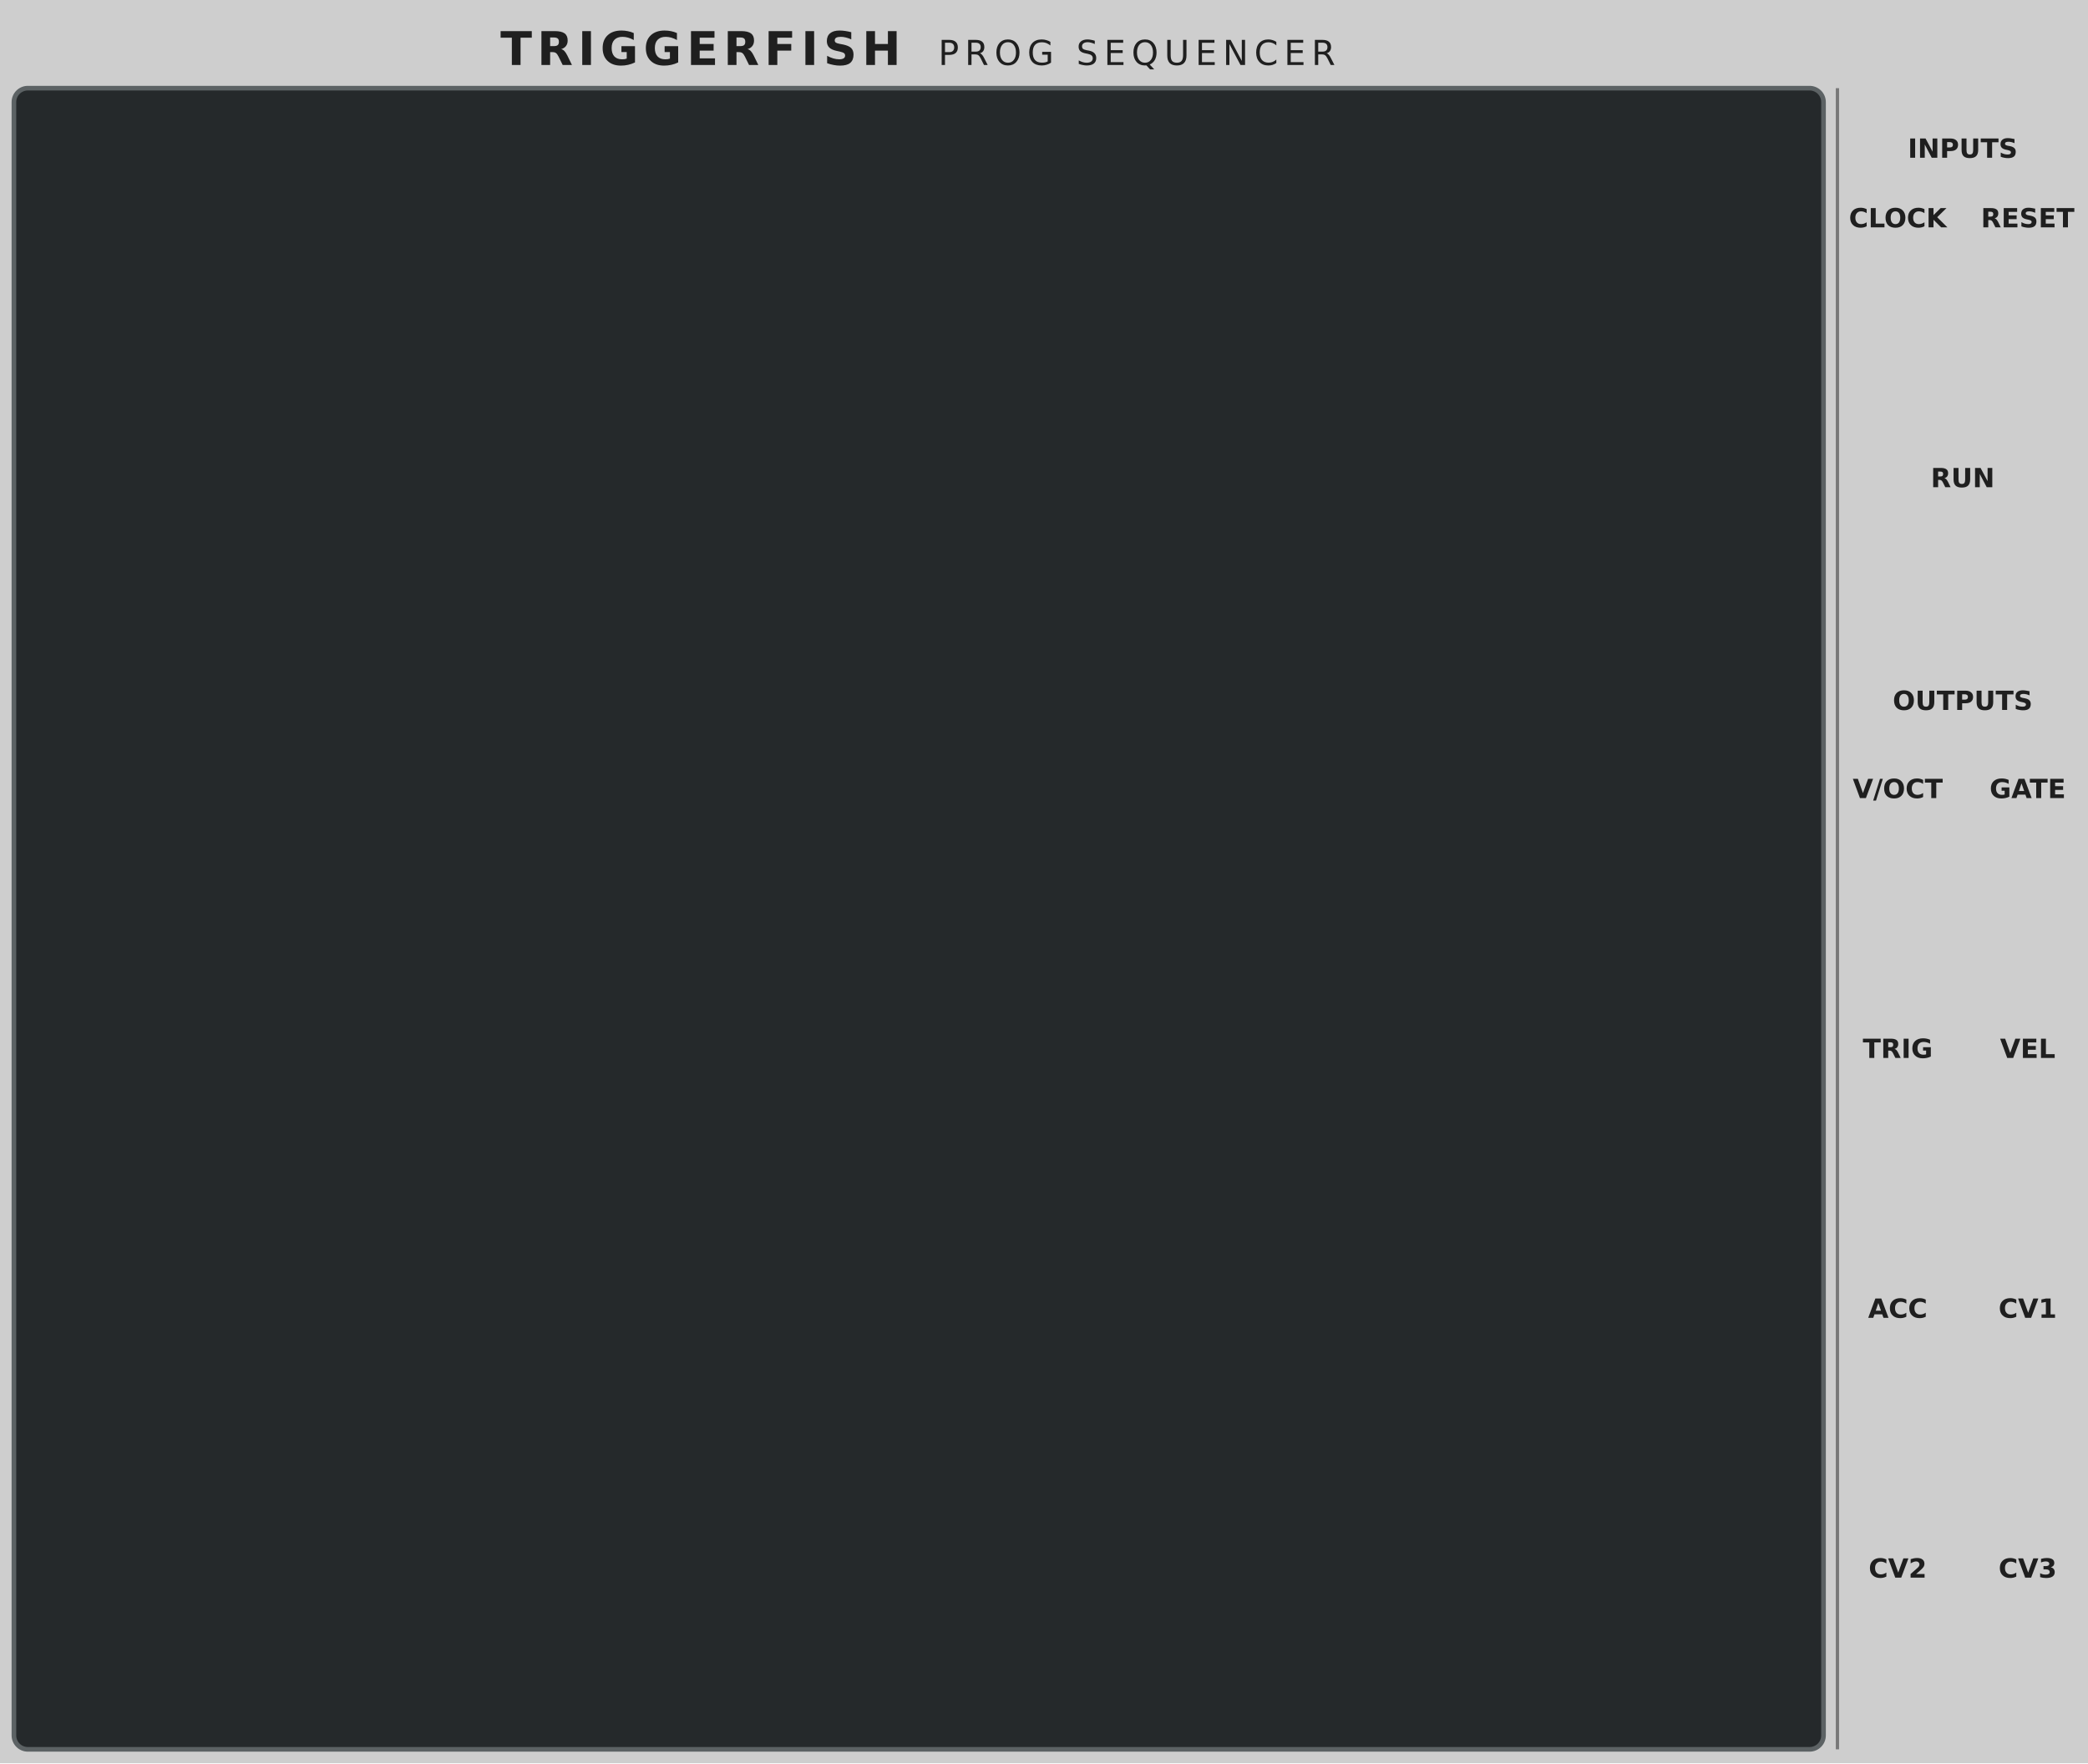
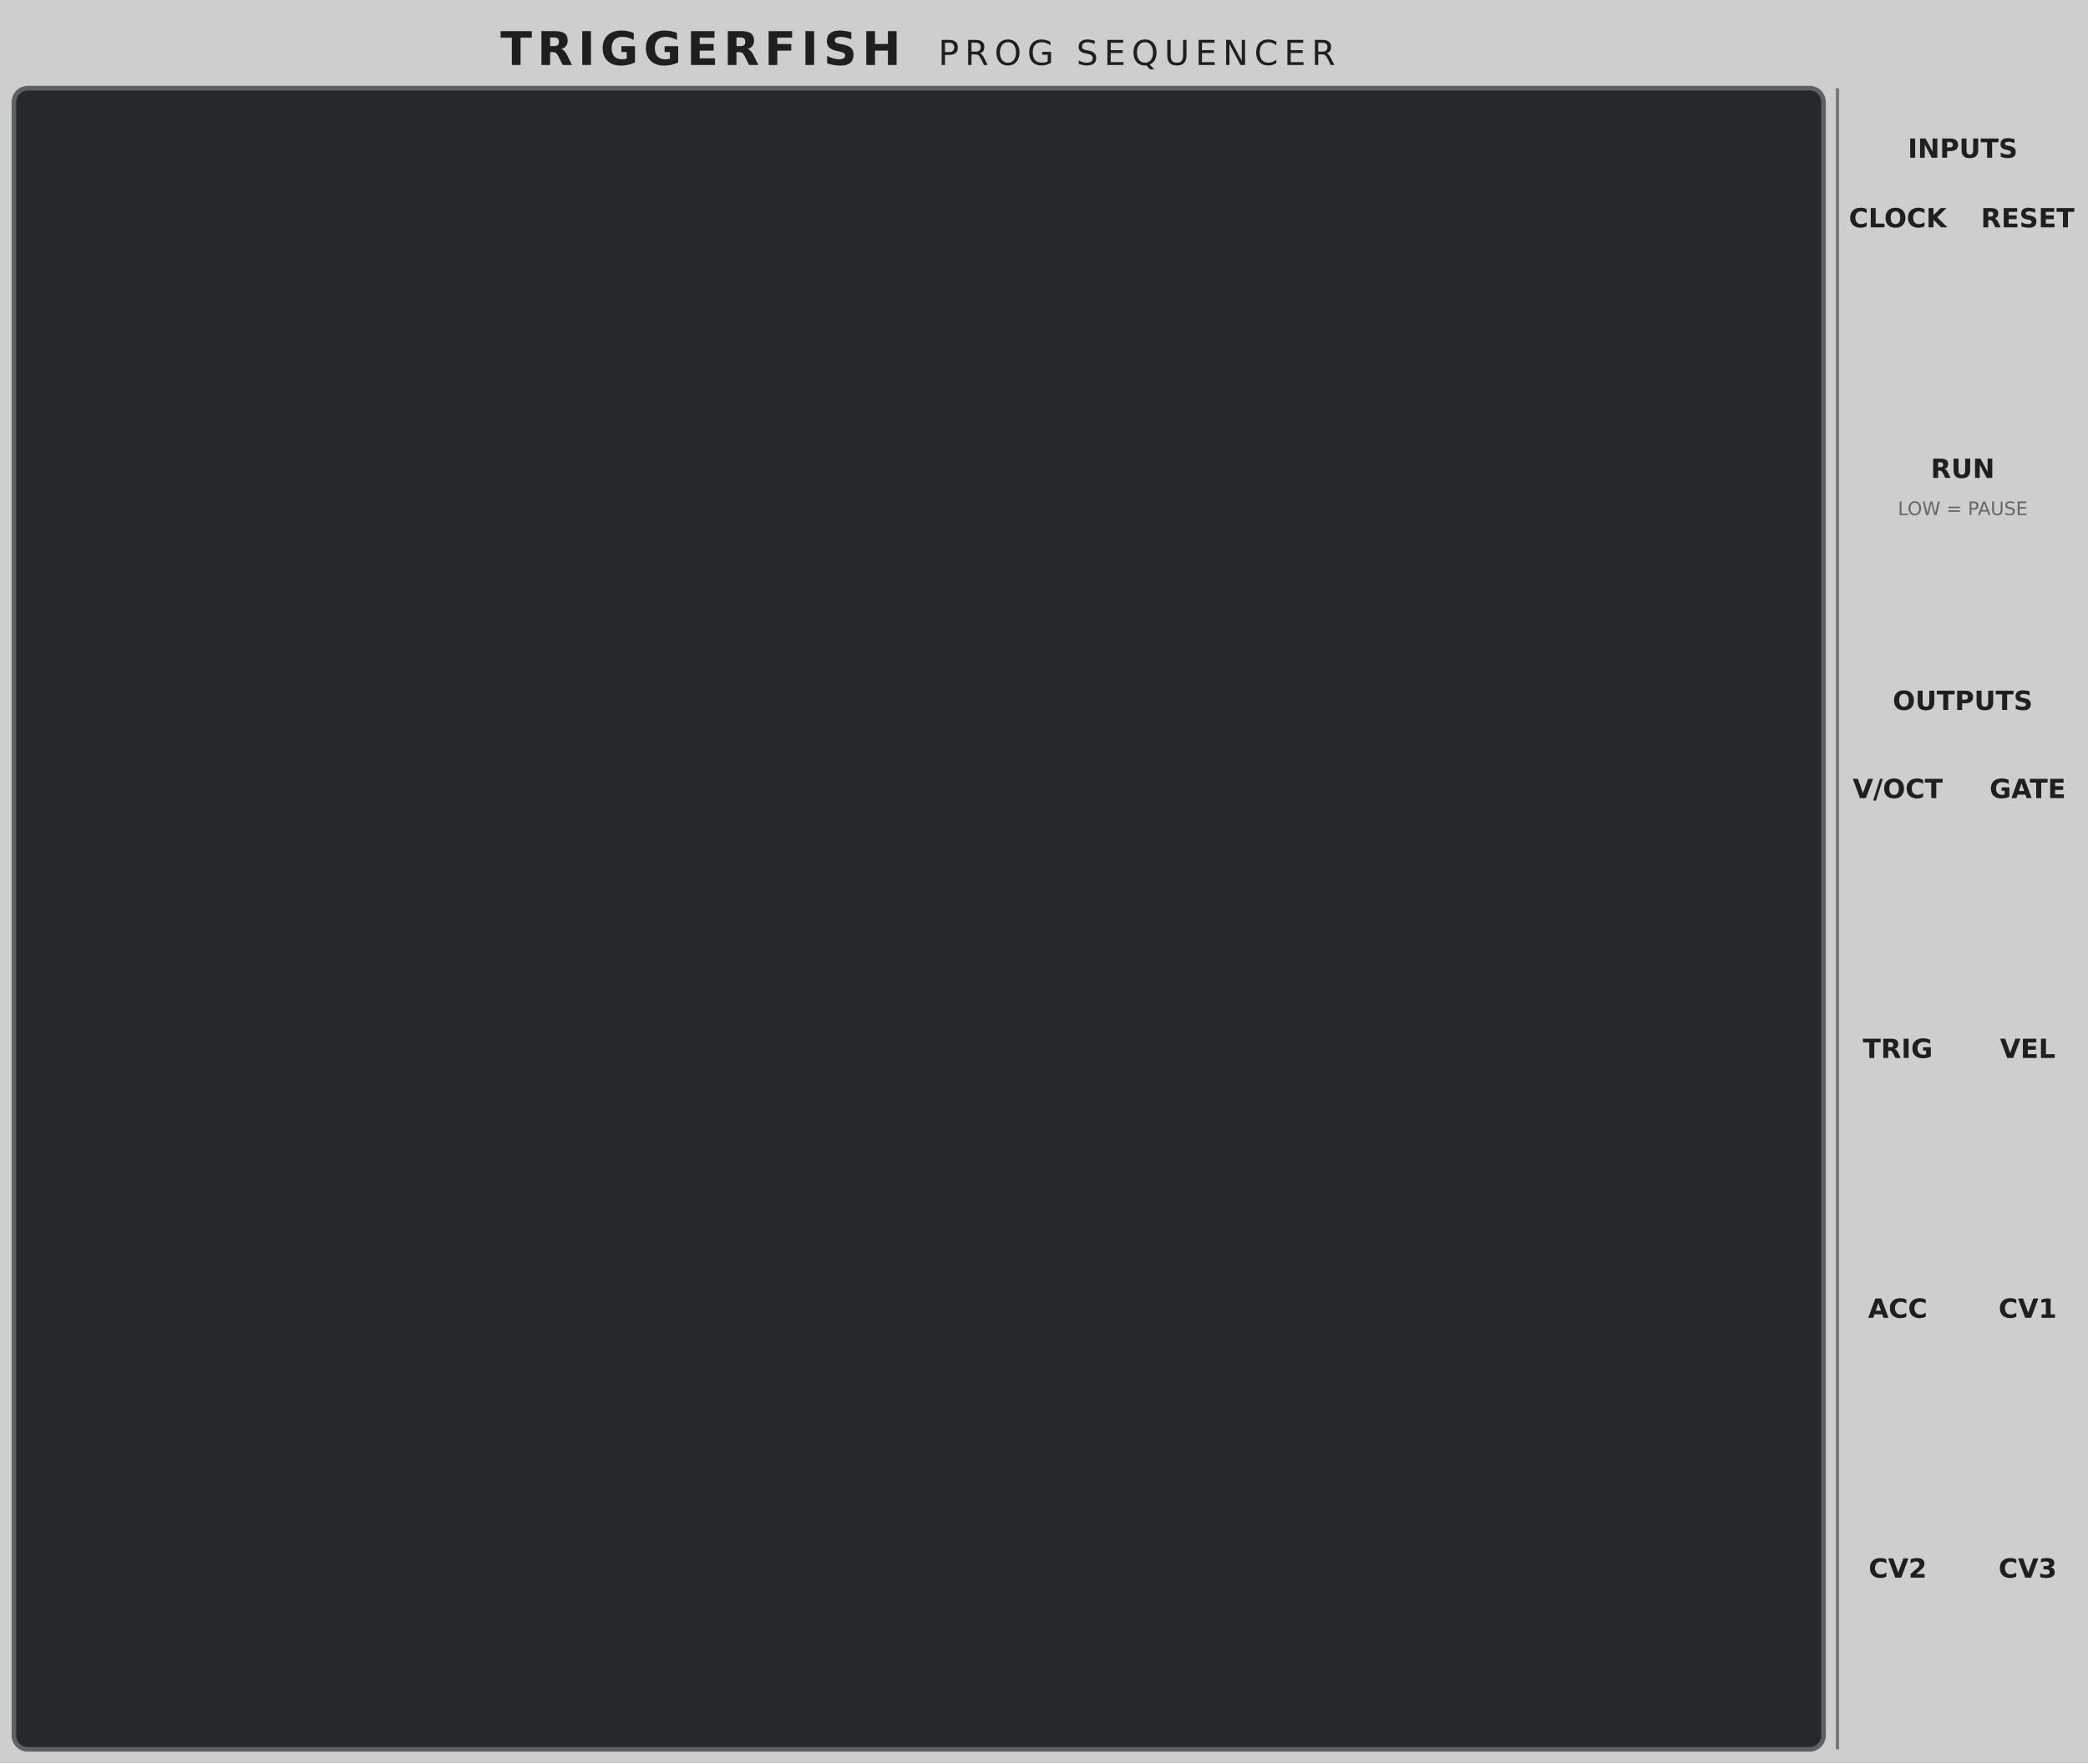
<svg xmlns="http://www.w3.org/2000/svg" width="450" height="380" viewBox="0 0 450 380">
  <rect width="450" height="380" fill="#cecece" />
  <rect x="3" y="19" width="390" height="358" rx="3" fill="#25292b" stroke="#5c6264" />
  <path d="M396 19v358" fill="none" stroke="#777" stroke-width="0.7" />
  <g font-family="DejaVu Sans, sans-serif" text-anchor="middle" fill="#1f1f1f">
    <text x="151" y="14" font-size="10" font-weight="bold" letter-spacing="1.1">TRIGGERFISH</text>
    <text x="245" y="14" font-size="7.4" letter-spacing="1.25">PROG SEQUENCER</text>
    <g font-size="5.7" font-weight="bold">
      <text x="423" y="34">INPUTS</text>
      <text x="409" y="49">CLOCK</text>
      <text x="437" y="49">RESET</text>
-       <text x="423" y="105">RUN</text>
+       <text x="423" y="103">RUN</text>
+       <text x="423" y="111" font-size="4" font-weight="normal" fill="#666">LOW = PAUSE</text>
      <text x="423" y="153">OUTPUTS</text>
      <text x="409" y="172">V/OCT</text>
      <text x="437" y="172">GATE</text>
      <text x="409" y="228">TRIG</text>
      <text x="437" y="228">VEL</text>
      <text x="409" y="284">ACC</text>
      <text x="437" y="284">CV1</text>
      <text x="409" y="340">CV2</text>
      <text x="437" y="340">CV3</text>
    </g>
  </g>
</svg>
